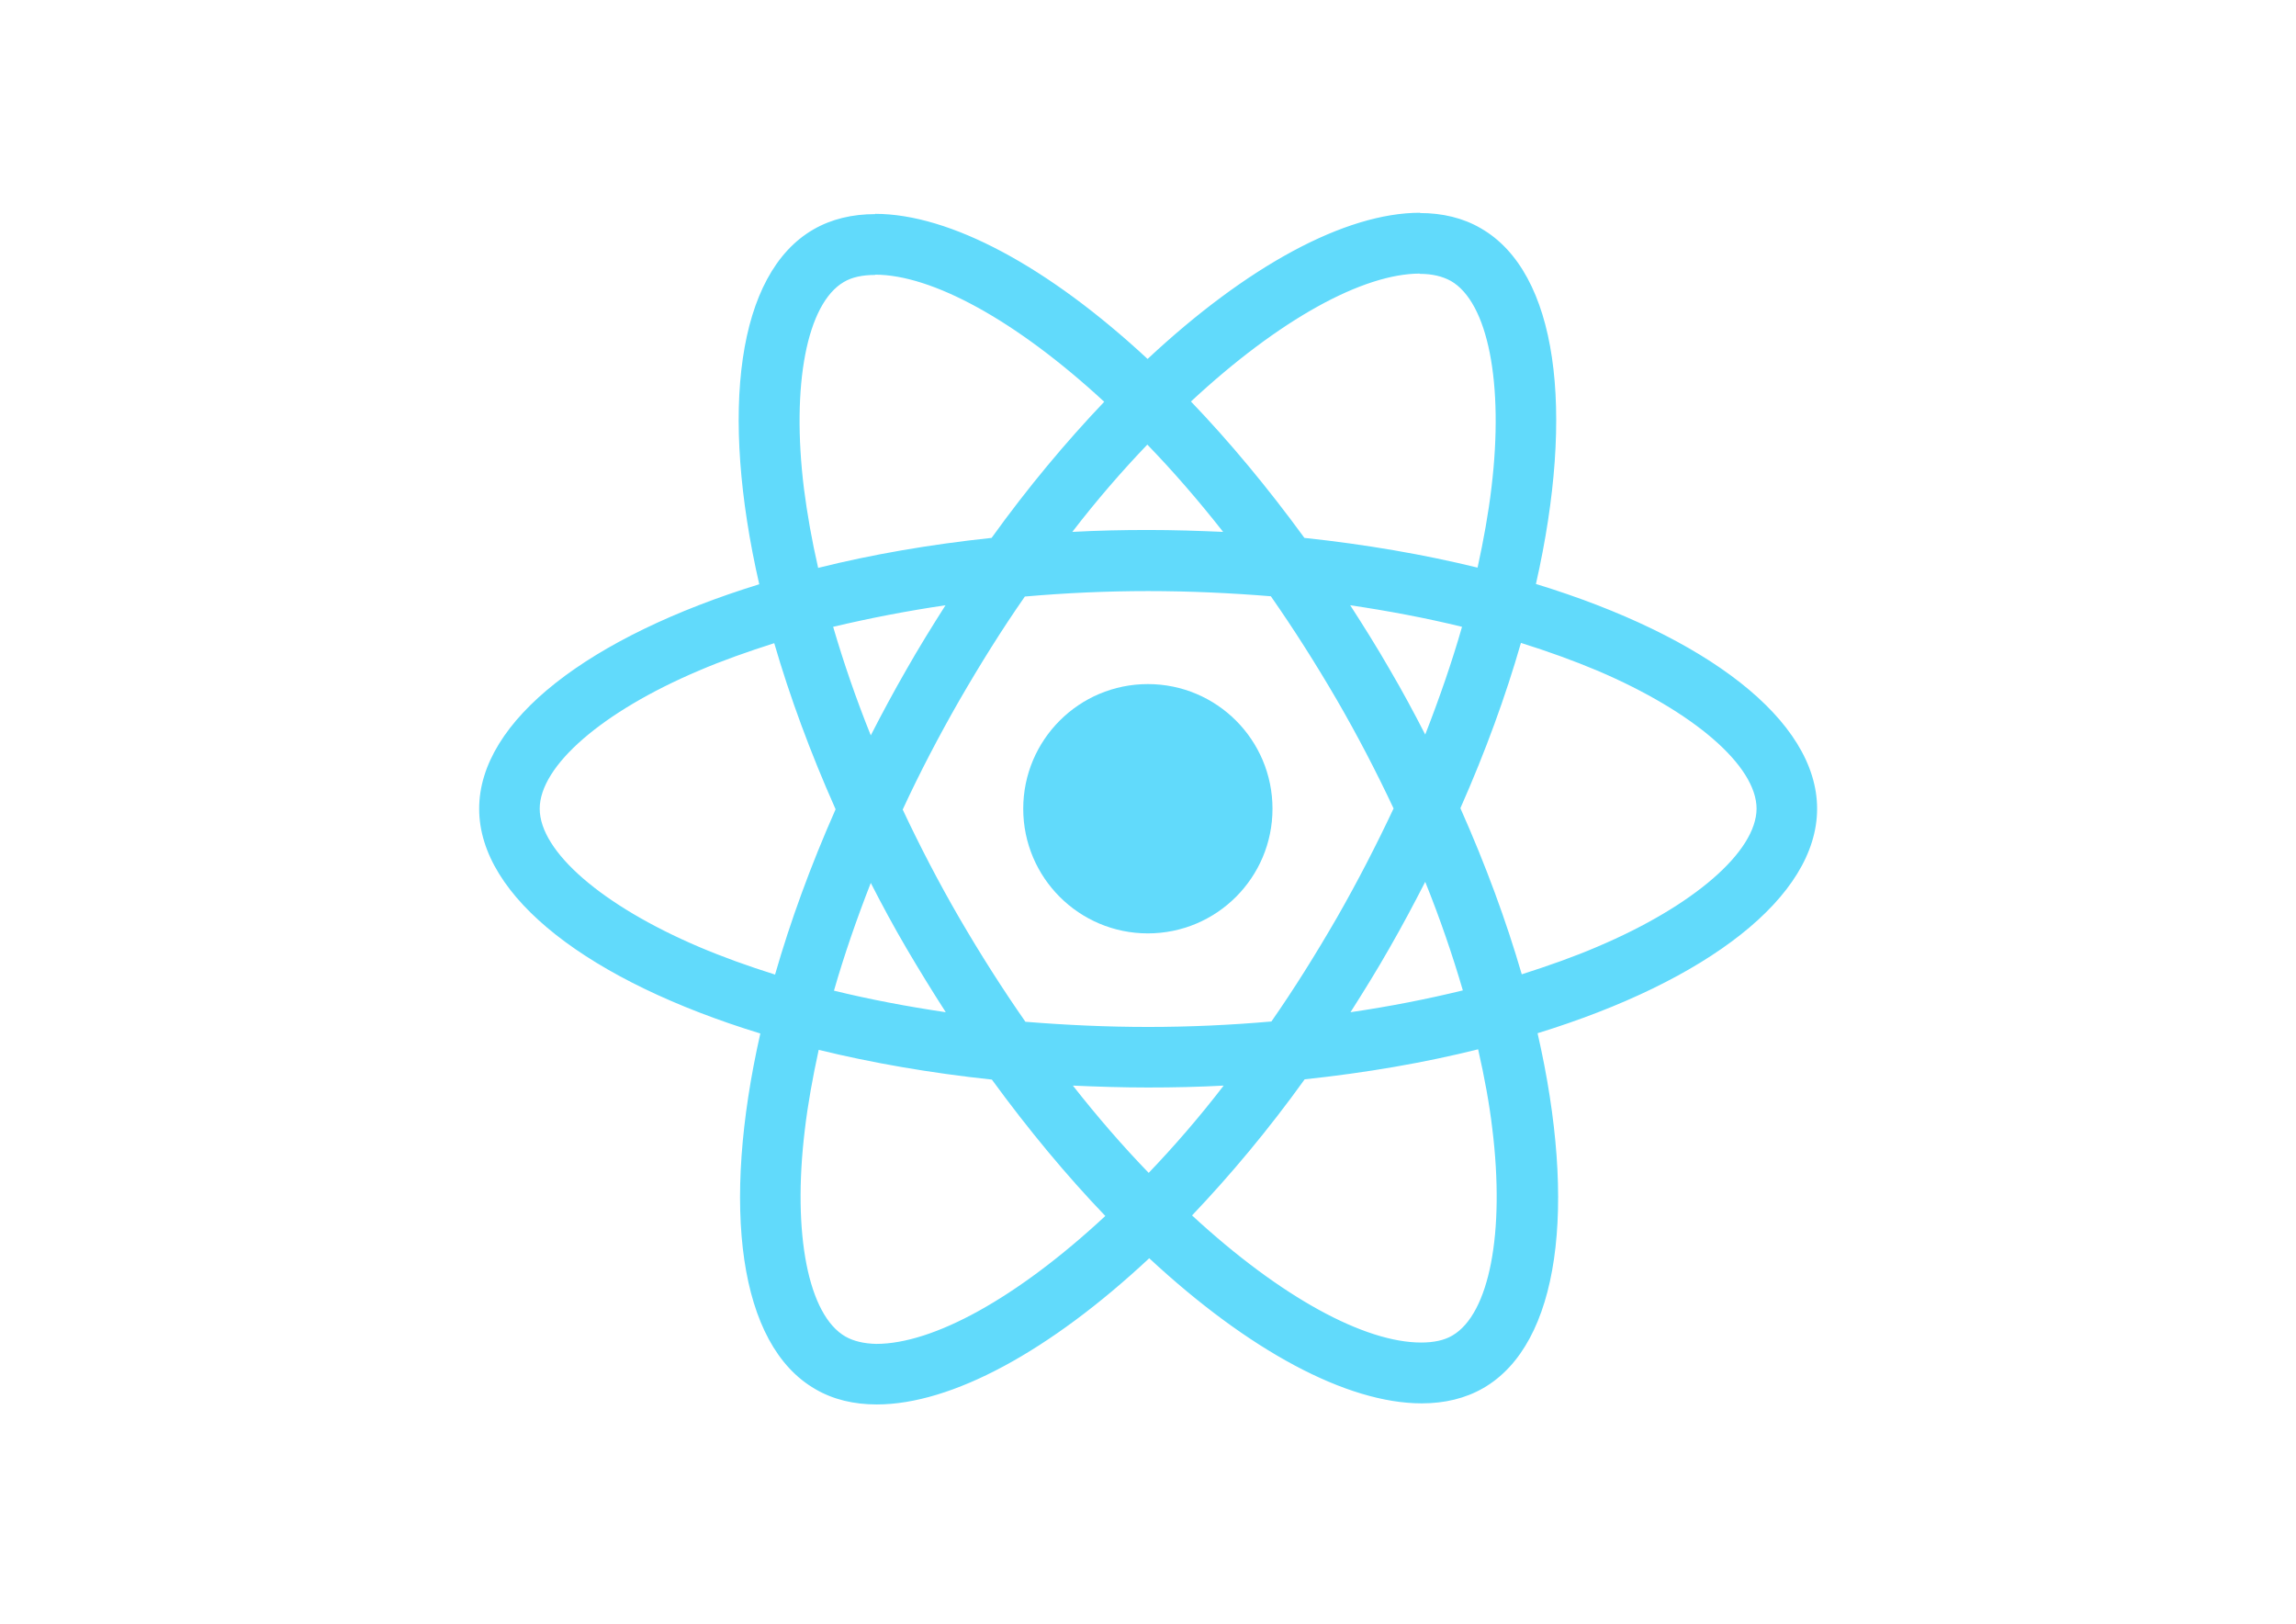
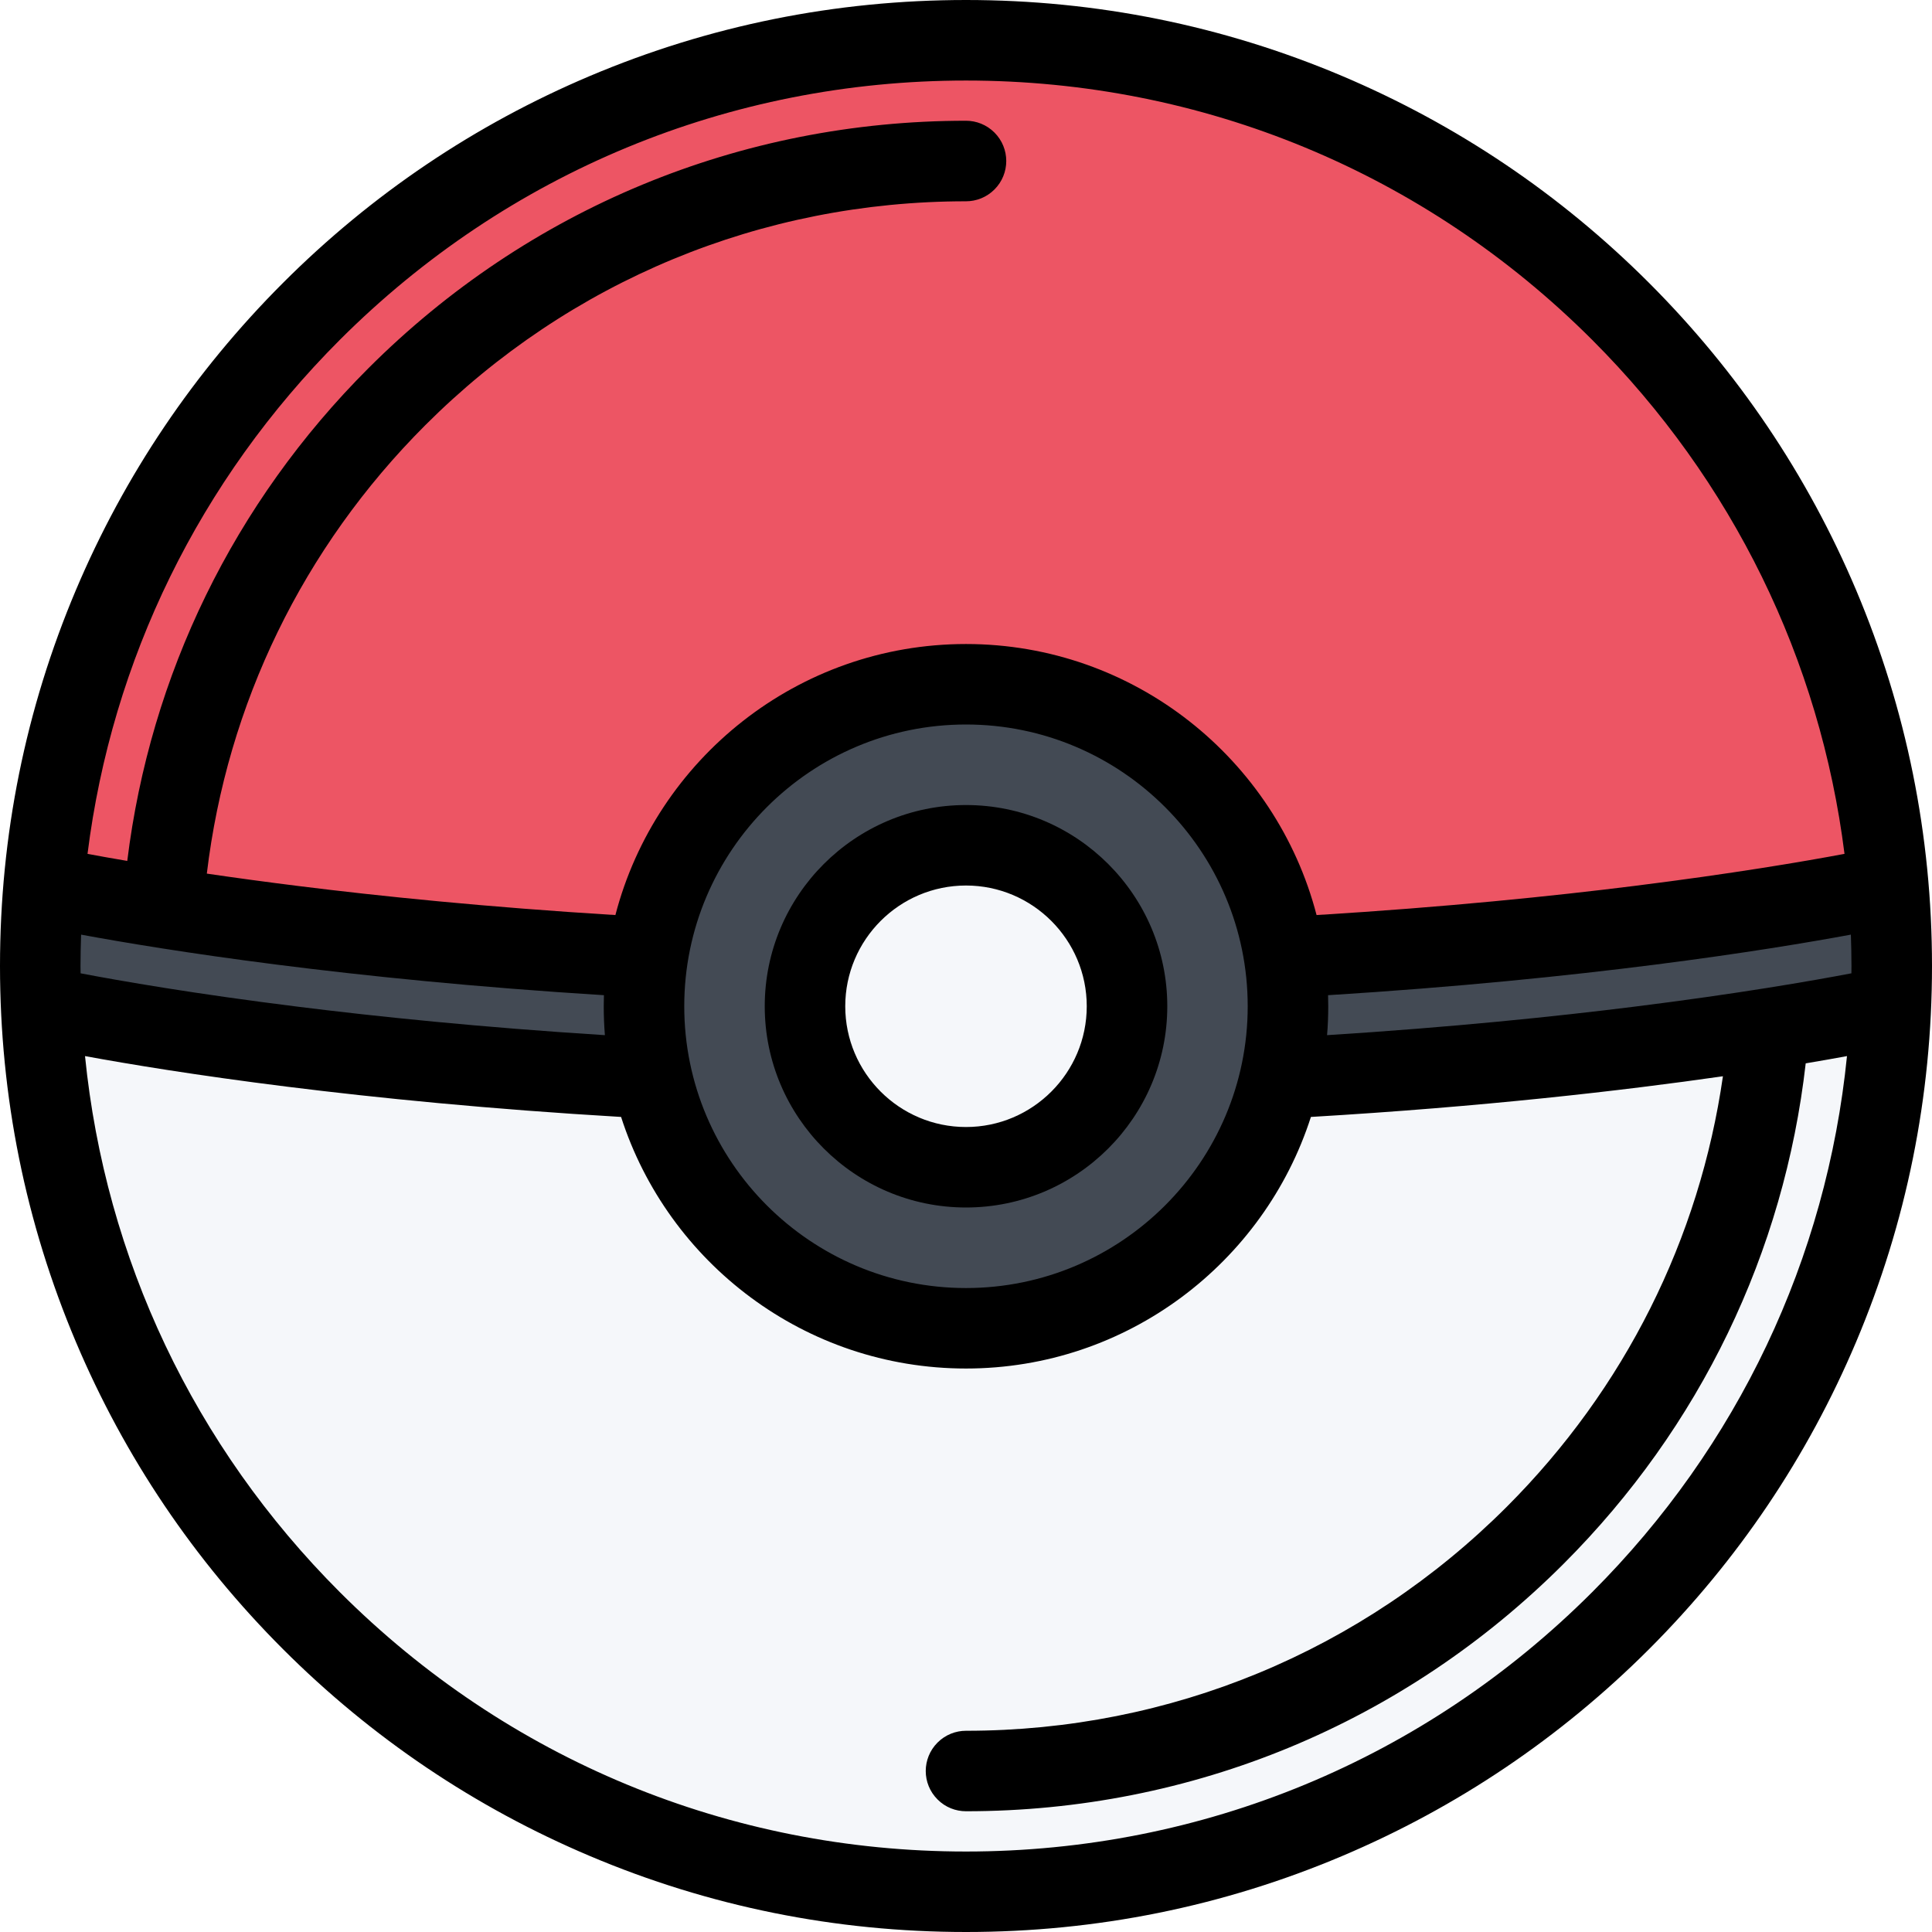
- <svg xmlns="http://www.w3.org/2000/svg" viewBox="0 0 841.9 595.3">
-   <g fill="#61DAFB">
-     <path d="M666.3 296.5c0-32.5-40.7-63.3-103.1-82.4 14.4-63.6 8-114.2-20.2-130.4-6.5-3.8-14.1-5.6-22.4-5.6v22.3c4.6 0 8.3.9 11.4 2.6 13.6 7.8 19.5 37.5 14.9 75.7-1.1 9.4-2.9 19.3-5.1 29.4-19.6-4.8-41-8.5-63.5-10.9-13.5-18.5-27.5-35.3-41.6-50 32.6-30.3 63.2-46.9 84-46.9V78c-27.5 0-63.5 19.6-99.9 53.6-36.4-33.8-72.4-53.2-99.9-53.2v22.3c20.7 0 51.4 16.5 84 46.6-14 14.7-28 31.4-41.3 49.9-22.6 2.4-44 6.1-63.6 11-2.3-10-4-19.7-5.2-29-4.7-38.2 1.1-67.9 14.6-75.8 3-1.8 6.9-2.6 11.5-2.6V78.5c-8.4 0-16 1.8-22.6 5.6-28.1 16.2-34.4 66.7-19.9 130.1-62.2 19.2-102.7 49.9-102.7 82.3 0 32.5 40.7 63.3 103.1 82.4-14.4 63.6-8 114.2 20.2 130.4 6.5 3.8 14.1 5.6 22.5 5.6 27.5 0 63.5-19.6 99.9-53.6 36.4 33.8 72.4 53.2 99.9 53.2 8.4 0 16-1.8 22.6-5.6 28.1-16.2 34.4-66.7 19.9-130.1 62-19.1 102.5-49.9 102.5-82.3zm-130.2-66.7c-3.7 12.9-8.3 26.2-13.5 39.5-4.1-8-8.4-16-13.1-24-4.6-8-9.5-15.8-14.4-23.4 14.2 2.1 27.9 4.7 41 7.9zm-45.8 106.5c-7.8 13.5-15.8 26.3-24.1 38.2-14.9 1.3-30 2-45.2 2-15.1 0-30.2-.7-45-1.9-8.3-11.9-16.4-24.6-24.2-38-7.6-13.1-14.5-26.4-20.8-39.8 6.2-13.4 13.2-26.8 20.7-39.9 7.8-13.5 15.8-26.3 24.1-38.2 14.9-1.3 30-2 45.2-2 15.1 0 30.2.7 45 1.9 8.3 11.9 16.4 24.6 24.2 38 7.6 13.1 14.5 26.4 20.8 39.8-6.3 13.4-13.2 26.8-20.7 39.9zm32.3-13c5.4 13.4 10 26.8 13.8 39.8-13.1 3.2-26.9 5.9-41.2 8 4.9-7.7 9.8-15.6 14.4-23.7 4.6-8 8.9-16.1 13-24.1zM421.2 430c-9.3-9.6-18.6-20.3-27.8-32 9 .4 18.2.7 27.5.7 9.4 0 18.7-.2 27.8-.7-9 11.7-18.3 22.4-27.5 32zm-74.4-58.9c-14.2-2.1-27.9-4.7-41-7.9 3.7-12.9 8.3-26.2 13.5-39.5 4.1 8 8.4 16 13.1 24 4.7 8 9.5 15.8 14.4 23.4zM420.7 163c9.3 9.6 18.6 20.3 27.8 32-9-.4-18.2-.7-27.5-.7-9.4 0-18.7.2-27.8.7 9-11.7 18.3-22.4 27.5-32zm-74 58.9c-4.9 7.7-9.8 15.6-14.4 23.7-4.6 8-8.9 16-13 24-5.4-13.4-10-26.8-13.8-39.8 13.1-3.1 26.9-5.8 41.2-7.9zm-90.5 125.2c-35.4-15.1-58.3-34.9-58.3-50.6 0-15.7 22.9-35.6 58.3-50.6 8.6-3.7 18-7 27.7-10.1 5.7 19.6 13.2 40 22.5 60.9-9.2 20.8-16.6 41.1-22.2 60.6-9.9-3.1-19.3-6.5-28-10.2zM310 490c-13.6-7.8-19.5-37.5-14.9-75.7 1.1-9.4 2.9-19.3 5.1-29.4 19.6 4.8 41 8.5 63.5 10.9 13.5 18.5 27.5 35.3 41.6 50-32.6 30.3-63.2 46.9-84 46.9-4.5-.1-8.3-1-11.3-2.7zm237.2-76.2c4.7 38.2-1.1 67.9-14.6 75.8-3 1.8-6.9 2.6-11.5 2.6-20.7 0-51.4-16.5-84-46.6 14-14.7 28-31.4 41.3-49.9 22.6-2.4 44-6.1 63.6-11 2.3 10.1 4.1 19.8 5.2 29.1zm38.5-66.7c-8.6 3.7-18 7-27.7 10.1-5.7-19.6-13.2-40-22.5-60.9 9.2-20.8 16.6-41.1 22.2-60.6 9.9 3.1 19.3 6.5 28.1 10.2 35.4 15.1 58.3 34.9 58.3 50.6-.1 15.7-23 35.6-58.4 50.6zM320.8 78.4z" />
-     <circle cx="420.9" cy="296.5" r="45.7" />
-     <path d="M520.5 78.1z" />
-   </g>
+ <svg xmlns="http://www.w3.org/2000/svg" version="1.1" id="Layer_1" x="0px" y="0px" viewBox="0 0 511.99 511.99" style="enable-background:new 0 0 511.99 511.99;" xml:space="preserve">
+   <polygon style="fill:#ED5564;" points="493.991,200.996 478.991,149.497 437.991,89.998 384.493,45.999 319.493,19.999   263.995,13.499 198.996,21.499 128.997,48.999 78.498,87.498 40.499,135.497 18.999,200.496 18.999,236.995 58.498,240.495   168.996,255.995 187.996,210.996 234.995,184.996 262.495,184.996 287.995,188.996 320.993,210.996 347.993,252.495   496.491,235.995 " />
+   <polygon style="fill:#F5F7FA;" points="340.993,288.495 335.993,293.494 319.493,326.993 288.995,346.993 260.245,349.493   235.995,344.993 220.495,339.993 199.996,326.993 187.496,311.994 174.496,288.495 150.497,283.995 75.498,276.495 18.999,271.995   14.999,284.995 40.499,374.493 107.997,451.991 219.495,497.991 304.994,500.491 367.993,478.491 432.991,427.491 482.491,353.493   505.49,266.667 " />
+   <path style="fill:#434A54;" d="M505.49,238.495l-35.999,3l-123.998,18l-8-8l-7.5-17.5l-13.499-26.5l-37.499-19h-23l-43.101,8.719  l-23.398,20.781l-14.5,38h-41.5l-118.497-12l2,22.672l23,4.828l97.92,11.25l34.554,5.375l11.523,27.374l25.5,22.999l23,9.484h45.125  c0,0,29.374-17.984,31.718-19.484c2.328-1.5,31.655-39.998,31.655-39.998l12.5-6.5l130.998-15.328l23.498-7.672L505.49,238.495z" />
+   <path style="fill:#F5F7FA;" d="M296.869,266.557c0,21.844-17.718,39.562-39.562,39.562c-21.851,0-39.562-17.718-39.562-39.562  s17.711-39.562,39.562-39.562C279.151,226.995,296.869,244.714,296.869,266.557z" />
+   <path d="M491.866,156.341c-12.891-30.468-31.344-57.843-54.844-81.358c-23.515-23.515-50.904-41.953-81.373-54.858  C324.087,6.781,290.557,0,255.995,0c-34.554,0-68.085,6.781-99.646,20.125C125.865,33.03,98.482,51.468,74.983,74.983  c-23.507,23.515-41.968,50.89-54.858,81.358C6.773,187.918,0,221.433,0,255.995s6.773,68.092,20.125,99.654  c12.89,30.484,31.351,57.858,54.858,81.373c23.5,23.5,50.882,41.953,81.366,54.844c31.562,13.358,65.092,20.124,99.646,20.124  c34.562,0,68.092-6.766,99.654-20.124c30.469-12.891,57.858-31.344,81.373-54.844c23.5-23.515,41.953-50.889,54.844-81.373  c13.343-31.562,20.124-65.092,20.124-99.654C511.99,221.433,505.209,187.918,491.866,156.341z M490.647,255.995  c0,0.656,0,1.297-0.016,1.938c-10.406,1.984-30.203,5.438-57.672,8.859c-20.765,2.594-48.326,5.453-81.279,7.531  c0.219-2.516,0.312-5.078,0.312-7.656c0-0.984-0.016-1.953-0.047-2.938c68.202-4.234,116.576-11.984,138.545-16.047  C490.585,250.448,490.647,253.214,490.647,255.995z M90.06,90.06c44.328-44.311,103.256-68.717,165.935-68.717  c62.686,0,121.607,24.406,165.935,68.717c37.233,37.25,60.405,84.795,66.874,136.216c-10.812,2.031-29.906,5.281-55.844,8.516  c-21.343,2.672-49.873,5.609-84.061,7.703c-10.734-41.28-48.312-71.827-92.904-71.827c-44.585,0-82.17,30.546-92.913,71.827  c-34.179-2.094-62.709-5.031-84.045-7.703c-8.906-1.109-16.992-2.219-24.227-3.281c5.367-44.859,25.437-86.374,57.882-118.826  c38.274-38.265,89.171-59.343,143.303-59.343l0,0c2.727,0,5.461-1.046,7.539-3.125c4.172-4.172,4.172-10.922,0-15.094  c-2.078-2.078-4.812-3.125-7.539-3.125l0,0l0,0l0,0c-59.835,0-116.084,23.312-158.388,65.608  C61.936,133.277,39.795,178.87,33.725,228.15c-4.094-0.688-7.617-1.328-10.531-1.875C29.647,174.856,52.827,127.31,90.06,90.06z   M330.649,266.667c0,41.171-33.483,74.67-74.654,74.67s-74.663-33.499-74.663-74.67s33.491-74.671,74.663-74.671  C297.166,191.996,330.649,225.495,330.649,266.667z M21.335,255.995c0-2.781,0.062-5.547,0.156-8.312  c21.968,4.062,70.35,11.812,138.552,16.047c-0.031,0.984-0.047,1.953-0.047,2.938c0,2.578,0.102,5.141,0.305,7.656  c-32.944-2.078-60.506-4.938-81.264-7.531c-27.484-3.422-47.273-6.875-57.679-8.859C21.351,257.292,21.335,256.651,21.335,255.995z   M421.93,421.93c-44.328,44.327-103.249,68.733-165.935,68.733c-62.679,0-121.607-24.406-165.935-68.733  c-38.64-38.64-62.14-88.405-67.53-142.06c22.937,4.219,72.53,12.03,142.06,16.124c12.422,38.64,48.702,66.671,91.405,66.671  c42.702,0,78.982-28.031,91.404-66.671c45.594-2.688,82.623-6.968,109.186-10.78c-6.188,43.029-25.984,82.779-57.28,114.091  c-38.28,38.28-89.186,59.358-143.31,59.358l0,0c-2.727,0-5.461,1.047-7.539,3.125c-4.172,4.172-4.172,10.922,0,15.078  c2.078,2.094,4.812,3.125,7.539,3.125c59.843,0,116.092-23.297,158.388-65.593c36.171-36.187,58.437-82.53,64.14-132.606  c4.141-0.703,7.781-1.328,10.938-1.922C484.069,333.524,460.569,383.29,421.93,421.93z" />
+   <path d="M255.995,213.339c-29.406,0-53.335,23.922-53.335,53.328c0,29.405,23.929,53.326,53.335,53.326s53.343-23.921,53.343-53.326  C309.338,237.261,285.401,213.339,255.995,213.339z M255.995,298.666c-17.648,0-32-14.358-32-31.999s14.351-32,32-32  c17.641,0,32,14.359,32,32S273.636,298.666,255.995,298.666z" />
+   <g>
+ </g>
+   <g>
+ </g>
+   <g>
+ </g>
+   <g>
+ </g>
+   <g>
+ </g>
+   <g>
+ </g>
+   <g>
+ </g>
+   <g>
+ </g>
+   <g>
+ </g>
+   <g>
+ </g>
+   <g>
+ </g>
+   <g>
+ </g>
+   <g>
+ </g>
+   <g>
+ </g>
+   <g>
+ </g>
</svg>
